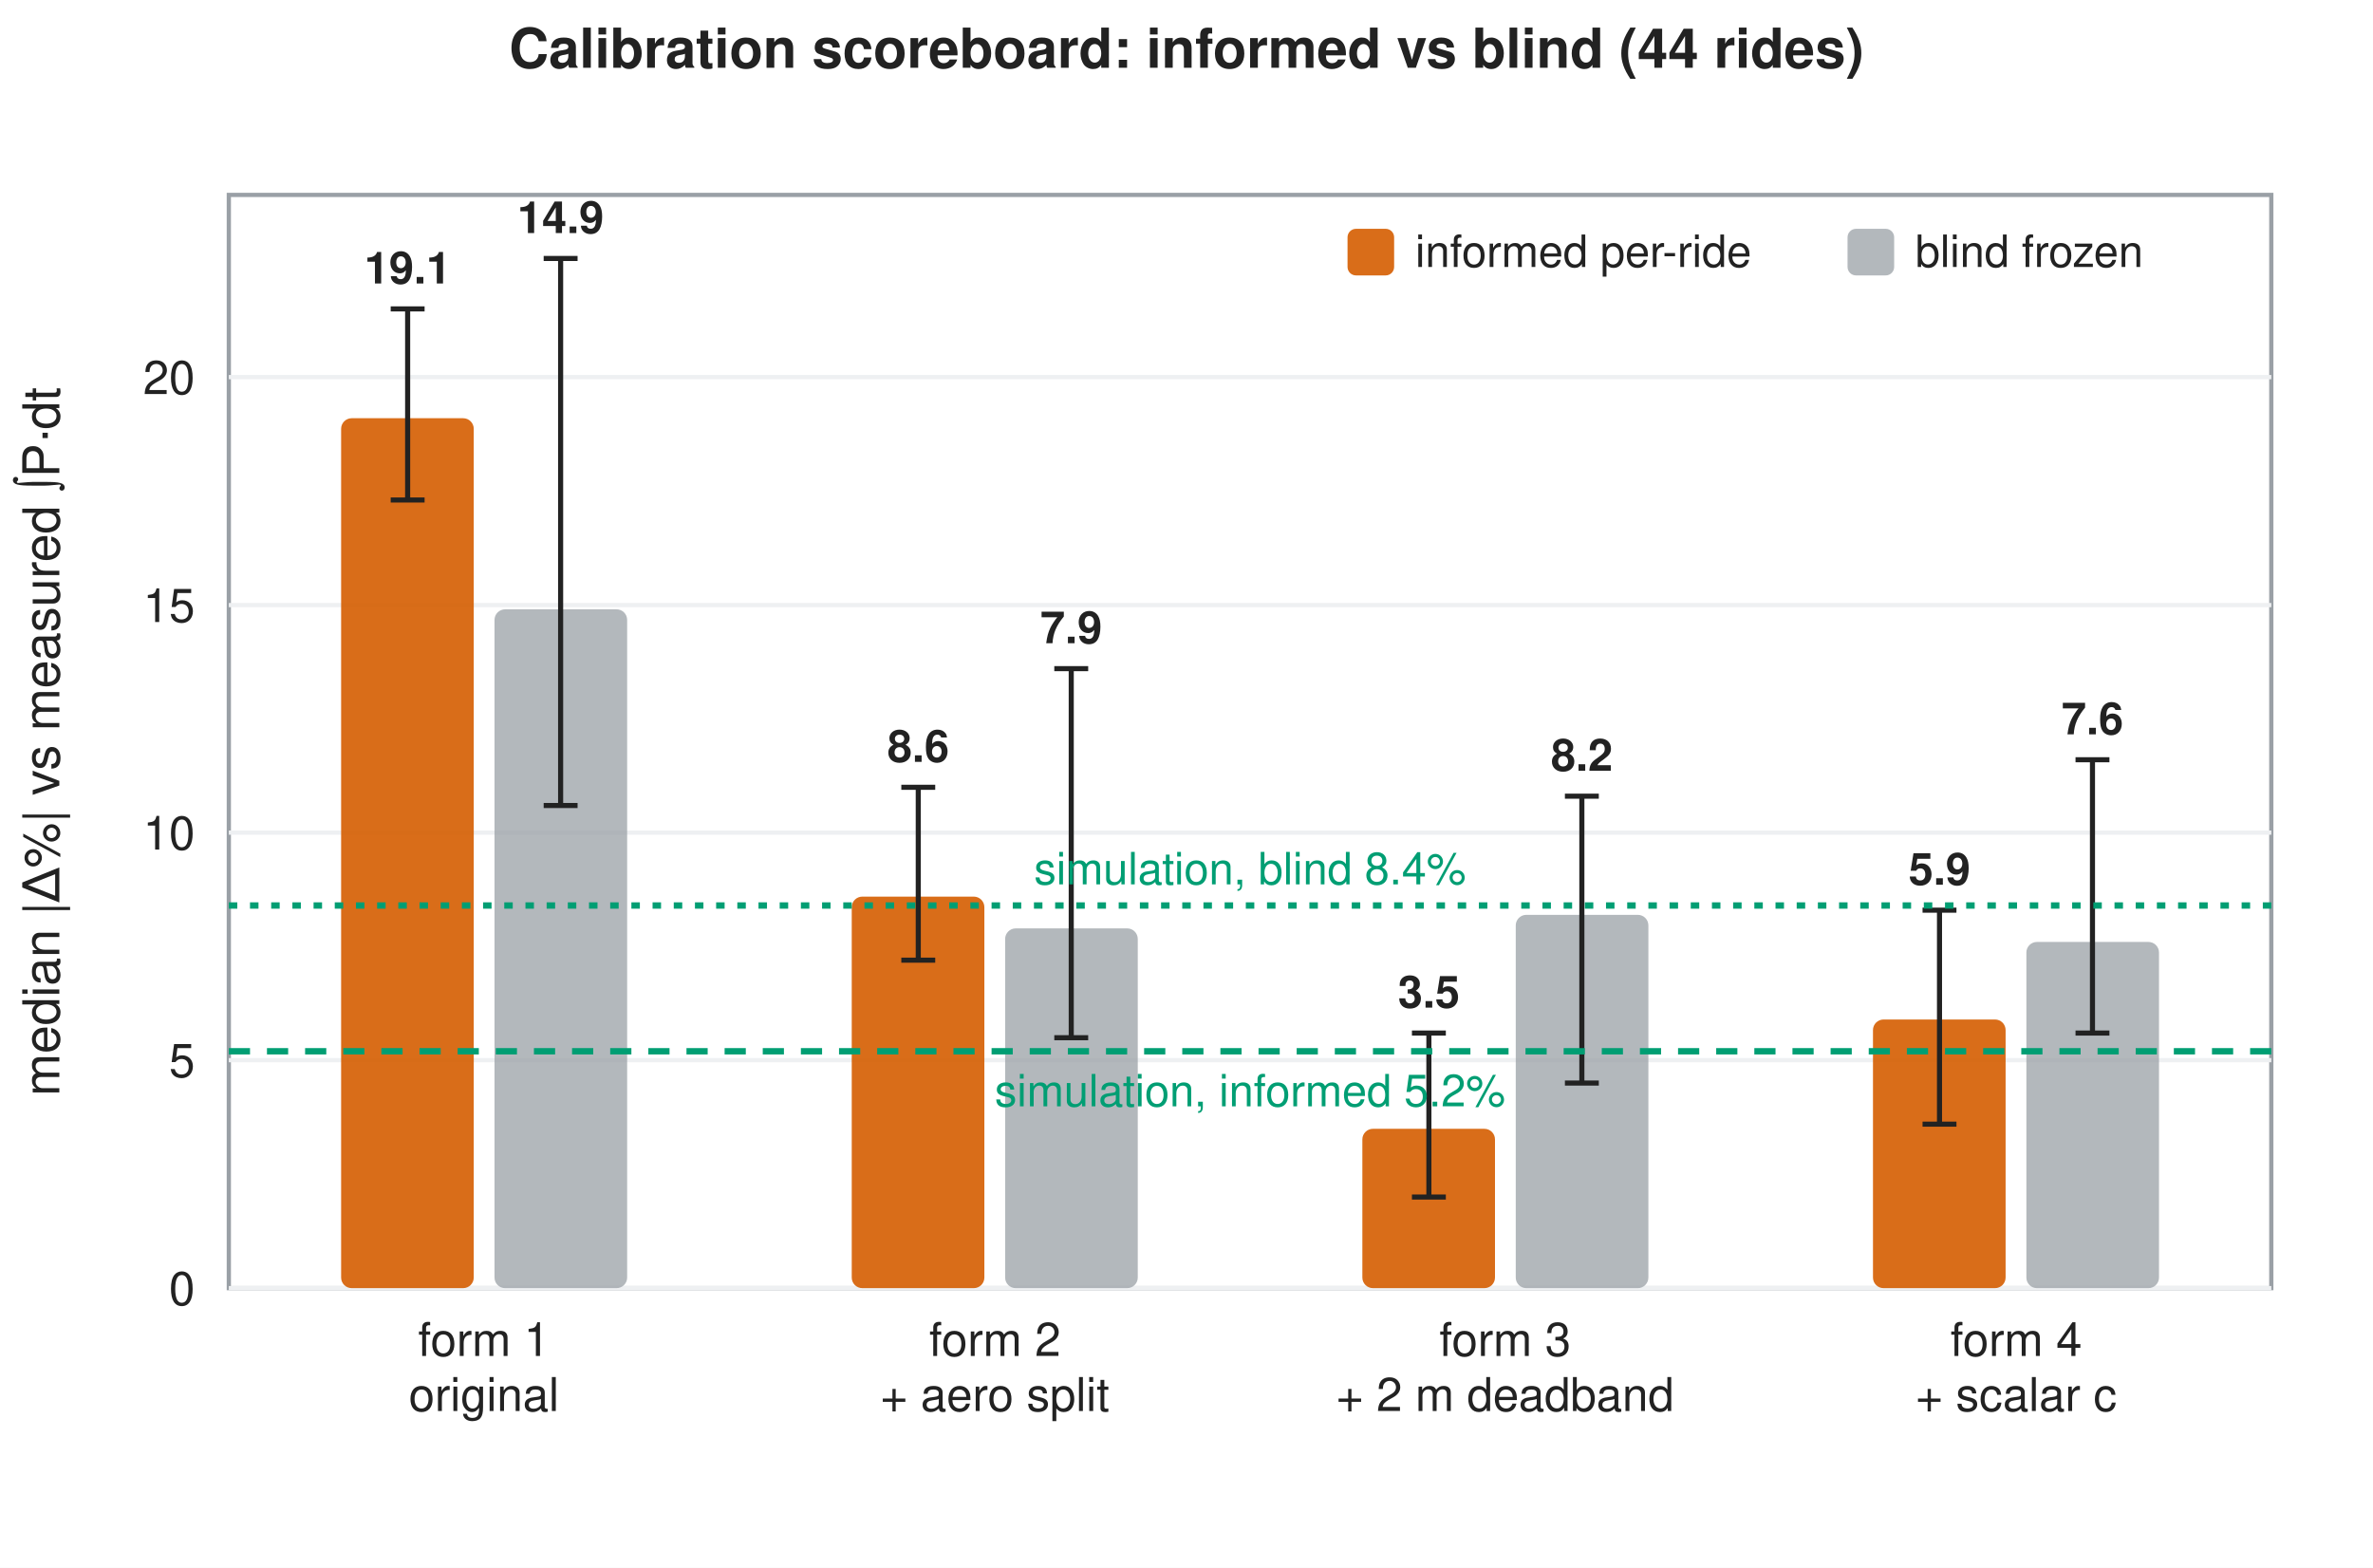
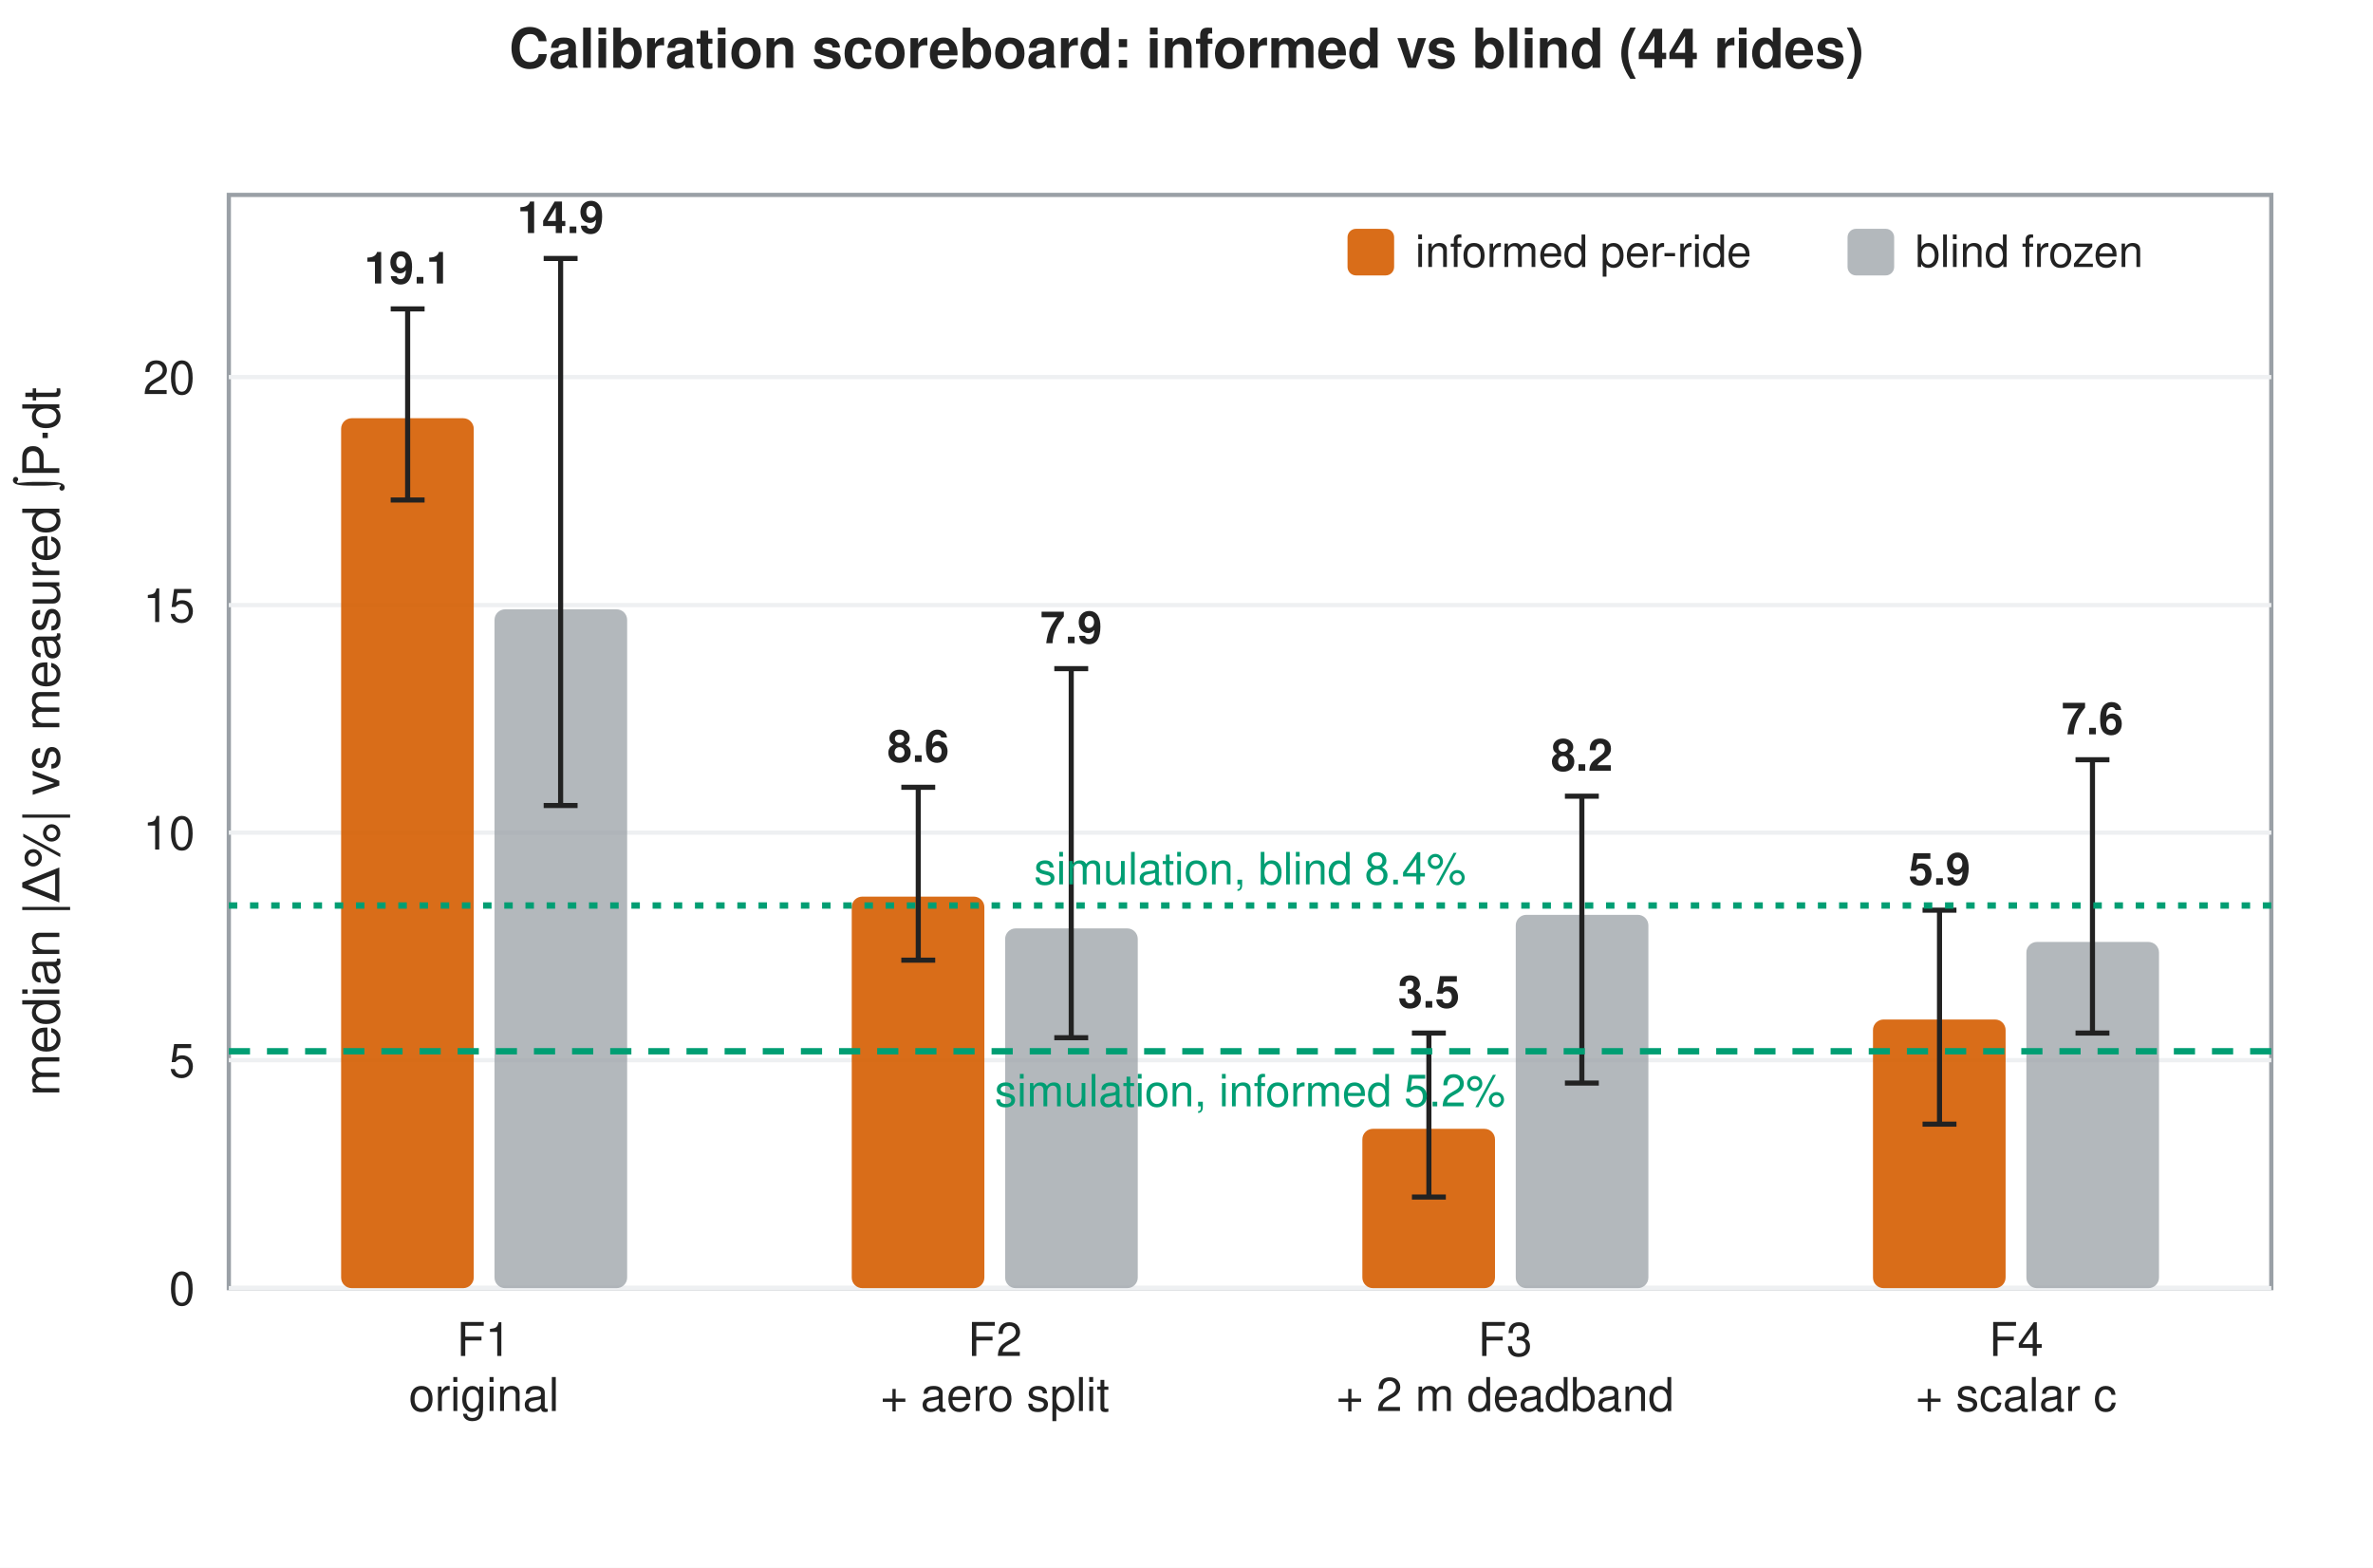
<svg xmlns="http://www.w3.org/2000/svg" viewBox="0 0 560 370" width="560" height="370" font-size="12">
  <rect width="560" height="370" fill="#fff" />
  <rect x="54" y="46" width="482" height="258" fill="#fff" stroke="#9aa0a6" stroke-width="1" />
  <text x="280" y="16" text-anchor="middle" font-family="-apple-system,Segoe UI,Helvetica,Arial,sans-serif" font-size="13" font-weight="600" fill="#222222">Calibration scoreboard: informed vs blind (44 rides)</text>
  <line x1="54" y1="304.0" x2="536" y2="304.0" stroke="#eef0f2" stroke-width="1" />
  <text x="46" y="308.0" text-anchor="end" font-family="-apple-system,Segoe UI,Helvetica,Arial,sans-serif" font-size="11" fill="#222222">0</text>
  <line x1="54" y1="250.2" x2="536" y2="250.2" stroke="#eef0f2" stroke-width="1" />
  <text x="46" y="254.2" text-anchor="end" font-family="-apple-system,Segoe UI,Helvetica,Arial,sans-serif" font-size="11" fill="#222222">5</text>
  <line x1="54" y1="196.5" x2="536" y2="196.5" stroke="#eef0f2" stroke-width="1" />
  <text x="46" y="200.5" text-anchor="end" font-family="-apple-system,Segoe UI,Helvetica,Arial,sans-serif" font-size="11" fill="#222222">10</text>
  <line x1="54" y1="142.8" x2="536" y2="142.8" stroke="#eef0f2" stroke-width="1" />
  <text x="46" y="146.8" text-anchor="end" font-family="-apple-system,Segoe UI,Helvetica,Arial,sans-serif" font-size="11" fill="#222222">15</text>
  <line x1="54" y1="89.0" x2="536" y2="89.0" stroke="#eef0f2" stroke-width="1" />
  <text x="46" y="93.0" text-anchor="end" font-family="-apple-system,Segoe UI,Helvetica,Arial,sans-serif" font-size="11" fill="#222222">20</text>
  <text x="295" y="364" text-anchor="middle" font-family="-apple-system,Segoe UI,Helvetica,Arial,sans-serif" font-size="12" fill="#222222" />
  <text x="14" y="175" text-anchor="middle" font-family="-apple-system,Segoe UI,Helvetica,Arial,sans-serif" font-size="12" fill="#222222" transform="rotate(-90 14 175)">median |Δ%| vs measured ∫P·dt</text>
-   <rect x="80.5" y="98.7" width="31.3" height="205.3" rx="2.5" fill="#D55E00" fill-opacity="0.9" data-tip="form 1 original — informed: 19.1% [17.3, 21.5]" />
+   <rect x="80.5" y="98.7" width="31.3" height="205.3" rx="2.5" fill="#D55E00" fill-opacity="0.9" data-tip="F1 original — informed: 19.1% [17.3, 21.5]" />
  <line x1="96.2" y1="118.0" x2="96.2" y2="72.9" stroke="#222222" stroke-width="1.2" />
  <line x1="92.2" y1="118.0" x2="100.2" y2="118.0" stroke="#222222" stroke-width="1.2" />
  <line x1="92.2" y1="72.9" x2="100.2" y2="72.9" stroke="#222222" stroke-width="1.2" />
  <text x="96.2" y="66.9" text-anchor="middle" font-family="-apple-system,Segoe UI,Helvetica,Arial,sans-serif" font-size="10.5" font-weight="600" fill="#222222">19.1</text>
-   <rect x="116.7" y="143.8" width="31.3" height="160.2" rx="2.5" fill="#9aa0a6" fill-opacity="0.75" data-tip="form 1 original — blind: 14.9% [10.6, 22.6]" />
+   <rect x="116.7" y="143.8" width="31.3" height="160.2" rx="2.5" fill="#9aa0a6" fill-opacity="0.75" data-tip="F1 original — blind: 14.9% [10.6, 22.6]" />
  <line x1="132.3" y1="190.1" x2="132.3" y2="61.0" stroke="#222222" stroke-width="1.2" />
  <line x1="128.3" y1="190.1" x2="136.3" y2="190.1" stroke="#222222" stroke-width="1.2" />
  <line x1="128.3" y1="61.0" x2="136.3" y2="61.0" stroke="#222222" stroke-width="1.2" />
  <text x="132.3" y="55.0" text-anchor="middle" font-family="-apple-system,Segoe UI,Helvetica,Arial,sans-serif" font-size="10.5" font-weight="600" fill="#222222">14.9</text>
-   <text x="114.2" y="320" text-anchor="middle" font-family="-apple-system,Segoe UI,Helvetica,Arial,sans-serif" font-size="11" fill="#222222">form 1</text>
+   <text x="114.2" y="320" text-anchor="middle" font-family="-apple-system,Segoe UI,Helvetica,Arial,sans-serif" font-size="11" fill="#222222">F1</text>
  <text x="114.2" y="333" text-anchor="middle" font-family="-apple-system,Segoe UI,Helvetica,Arial,sans-serif" font-size="11" fill="#222222">original</text>
-   <rect x="201.0" y="211.6" width="31.3" height="92.4" rx="2.5" fill="#D55E00" fill-opacity="0.9" data-tip="form 2 + aero split — informed: 8.6% [7.2, 11.0]" />
+   <rect x="201.0" y="211.6" width="31.3" height="92.4" rx="2.5" fill="#D55E00" fill-opacity="0.9" data-tip="F2 + aero split — informed: 8.6% [7.2, 11.0]" />
  <line x1="216.7" y1="226.6" x2="216.7" y2="185.8" stroke="#222222" stroke-width="1.2" />
  <line x1="212.7" y1="226.6" x2="220.7" y2="226.6" stroke="#222222" stroke-width="1.2" />
  <line x1="212.7" y1="185.8" x2="220.7" y2="185.8" stroke="#222222" stroke-width="1.2" />
  <text x="216.7" y="179.8" text-anchor="middle" font-family="-apple-system,Segoe UI,Helvetica,Arial,sans-serif" font-size="10.5" font-weight="600" fill="#222222">8.6</text>
-   <rect x="237.2" y="219.1" width="31.3" height="84.9" rx="2.5" fill="#9aa0a6" fill-opacity="0.75" data-tip="form 2 + aero split — blind: 7.9% [5.5, 13.6]" />
+   <rect x="237.2" y="219.1" width="31.3" height="84.9" rx="2.5" fill="#9aa0a6" fill-opacity="0.75" data-tip="F2 + aero split — blind: 7.9% [5.5, 13.6]" />
  <line x1="252.8" y1="244.9" x2="252.8" y2="157.8" stroke="#222222" stroke-width="1.2" />
  <line x1="248.8" y1="244.9" x2="256.8" y2="244.9" stroke="#222222" stroke-width="1.2" />
  <line x1="248.8" y1="157.8" x2="256.8" y2="157.8" stroke="#222222" stroke-width="1.2" />
  <text x="252.8" y="151.8" text-anchor="middle" font-family="-apple-system,Segoe UI,Helvetica,Arial,sans-serif" font-size="10.5" font-weight="600" fill="#222222">7.9</text>
-   <text x="234.8" y="320" text-anchor="middle" font-family="-apple-system,Segoe UI,Helvetica,Arial,sans-serif" font-size="11" fill="#222222">form 2</text>
+   <text x="234.8" y="320" text-anchor="middle" font-family="-apple-system,Segoe UI,Helvetica,Arial,sans-serif" font-size="11" fill="#222222">F2</text>
  <text x="234.8" y="333" text-anchor="middle" font-family="-apple-system,Segoe UI,Helvetica,Arial,sans-serif" font-size="11" fill="#222222">+ aero split</text>
-   <rect x="321.5" y="266.4" width="31.3" height="37.6" rx="2.5" fill="#D55E00" fill-opacity="0.9" data-tip="form 3 + 2 m deadband — informed: 3.5% [2.0, 5.6]" />
+   <rect x="321.5" y="266.4" width="31.3" height="37.6" rx="2.5" fill="#D55E00" fill-opacity="0.9" data-tip="F3 + 2 m deadband — informed: 3.5% [2.0, 5.6]" />
  <line x1="337.2" y1="282.5" x2="337.2" y2="243.8" stroke="#222222" stroke-width="1.2" />
  <line x1="333.2" y1="282.5" x2="341.2" y2="282.5" stroke="#222222" stroke-width="1.2" />
  <line x1="333.2" y1="243.8" x2="341.2" y2="243.8" stroke="#222222" stroke-width="1.2" />
  <text x="337.2" y="237.8" text-anchor="middle" font-family="-apple-system,Segoe UI,Helvetica,Arial,sans-serif" font-size="10.5" font-weight="600" fill="#222222">3.5</text>
-   <rect x="357.7" y="215.9" width="31.3" height="88.1" rx="2.5" fill="#9aa0a6" fill-opacity="0.75" data-tip="form 3 + 2 m deadband — blind: 8.2% [4.5, 10.8]" />
+   <rect x="357.7" y="215.9" width="31.3" height="88.1" rx="2.5" fill="#9aa0a6" fill-opacity="0.75" data-tip="F3 + 2 m deadband — blind: 8.2% [4.5, 10.8]" />
  <line x1="373.3" y1="255.6" x2="373.3" y2="187.9" stroke="#222222" stroke-width="1.2" />
  <line x1="369.3" y1="255.6" x2="377.3" y2="255.6" stroke="#222222" stroke-width="1.2" />
  <line x1="369.3" y1="187.9" x2="377.3" y2="187.9" stroke="#222222" stroke-width="1.2" />
  <text x="373.3" y="181.9" text-anchor="middle" font-family="-apple-system,Segoe UI,Helvetica,Arial,sans-serif" font-size="10.5" font-weight="600" fill="#222222">8.2</text>
-   <text x="355.2" y="320" text-anchor="middle" font-family="-apple-system,Segoe UI,Helvetica,Arial,sans-serif" font-size="11" fill="#222222">form 3</text>
+   <text x="355.2" y="320" text-anchor="middle" font-family="-apple-system,Segoe UI,Helvetica,Arial,sans-serif" font-size="11" fill="#222222">F3</text>
  <text x="355.2" y="333" text-anchor="middle" font-family="-apple-system,Segoe UI,Helvetica,Arial,sans-serif" font-size="11" fill="#222222">+ 2 m deadband</text>
-   <rect x="442.0" y="240.6" width="31.3" height="63.4" rx="2.5" fill="#D55E00" fill-opacity="0.9" data-tip="form 4 + scalar c — informed: 5.9% [3.6, 8.3]" />
+   <rect x="442.0" y="240.6" width="31.3" height="63.4" rx="2.5" fill="#D55E00" fill-opacity="0.9" data-tip="F4 + scalar c — informed: 5.9% [3.6, 8.3]" />
  <line x1="457.7" y1="265.3" x2="457.7" y2="214.8" stroke="#222222" stroke-width="1.2" />
  <line x1="453.7" y1="265.3" x2="461.7" y2="265.3" stroke="#222222" stroke-width="1.2" />
  <line x1="453.7" y1="214.8" x2="461.7" y2="214.8" stroke="#222222" stroke-width="1.2" />
  <text x="457.7" y="208.8" text-anchor="middle" font-family="-apple-system,Segoe UI,Helvetica,Arial,sans-serif" font-size="10.5" font-weight="600" fill="#222222">5.9</text>
-   <rect x="478.2" y="222.3" width="31.3" height="81.7" rx="2.5" fill="#9aa0a6" fill-opacity="0.75" data-tip="form 4 + scalar c — blind: 7.6% [5.6, 11.6]" />
+   <rect x="478.2" y="222.3" width="31.3" height="81.7" rx="2.5" fill="#9aa0a6" fill-opacity="0.75" data-tip="F4 + scalar c — blind: 7.6% [5.6, 11.6]" />
  <line x1="493.8" y1="243.8" x2="493.8" y2="179.3" stroke="#222222" stroke-width="1.2" />
  <line x1="489.8" y1="243.8" x2="497.8" y2="243.8" stroke="#222222" stroke-width="1.2" />
  <line x1="489.8" y1="179.3" x2="497.8" y2="179.3" stroke="#222222" stroke-width="1.2" />
  <text x="493.8" y="173.3" text-anchor="middle" font-family="-apple-system,Segoe UI,Helvetica,Arial,sans-serif" font-size="10.5" font-weight="600" fill="#222222">7.6</text>
-   <text x="475.8" y="320" text-anchor="middle" font-family="-apple-system,Segoe UI,Helvetica,Arial,sans-serif" font-size="11" fill="#222222">form 4</text>
+   <text x="475.8" y="320" text-anchor="middle" font-family="-apple-system,Segoe UI,Helvetica,Arial,sans-serif" font-size="11" fill="#222222">F4</text>
  <text x="475.8" y="333" text-anchor="middle" font-family="-apple-system,Segoe UI,Helvetica,Arial,sans-serif" font-size="11" fill="#222222">+ scalar c</text>
  <line x1="54" y1="248.1" x2="536" y2="248.1" stroke="#009E73" stroke-width="1.5" stroke-dasharray="5 4" />
  <text x="295" y="261.1" text-anchor="middle" font-family="-apple-system,Segoe UI,Helvetica,Arial,sans-serif" font-size="10.5" fill="#009E73">simulation, informed 5.2%</text>
  <line x1="54" y1="213.7" x2="536" y2="213.7" stroke="#009E73" stroke-width="1.5" stroke-dasharray="2 3" />
  <text x="295" y="208.7" text-anchor="middle" font-family="-apple-system,Segoe UI,Helvetica,Arial,sans-serif" font-size="10.5" fill="#009E73">simulation, blind 8.4%</text>
  <rect x="318" y="54" width="11" height="11" rx="2" fill="#D55E00" fill-opacity="0.9" />
  <text x="334" y="63" font-family="-apple-system,Segoe UI,Helvetica,Arial,sans-serif" font-size="10.5" fill="#222222">informed per-ride</text>
  <rect x="436" y="54" width="11" height="11" rx="2" fill="#9aa0a6" fill-opacity="0.75" />
  <text x="452" y="63" font-family="-apple-system,Segoe UI,Helvetica,Arial,sans-serif" font-size="10.5" fill="#222222">blind frozen</text>
</svg>
